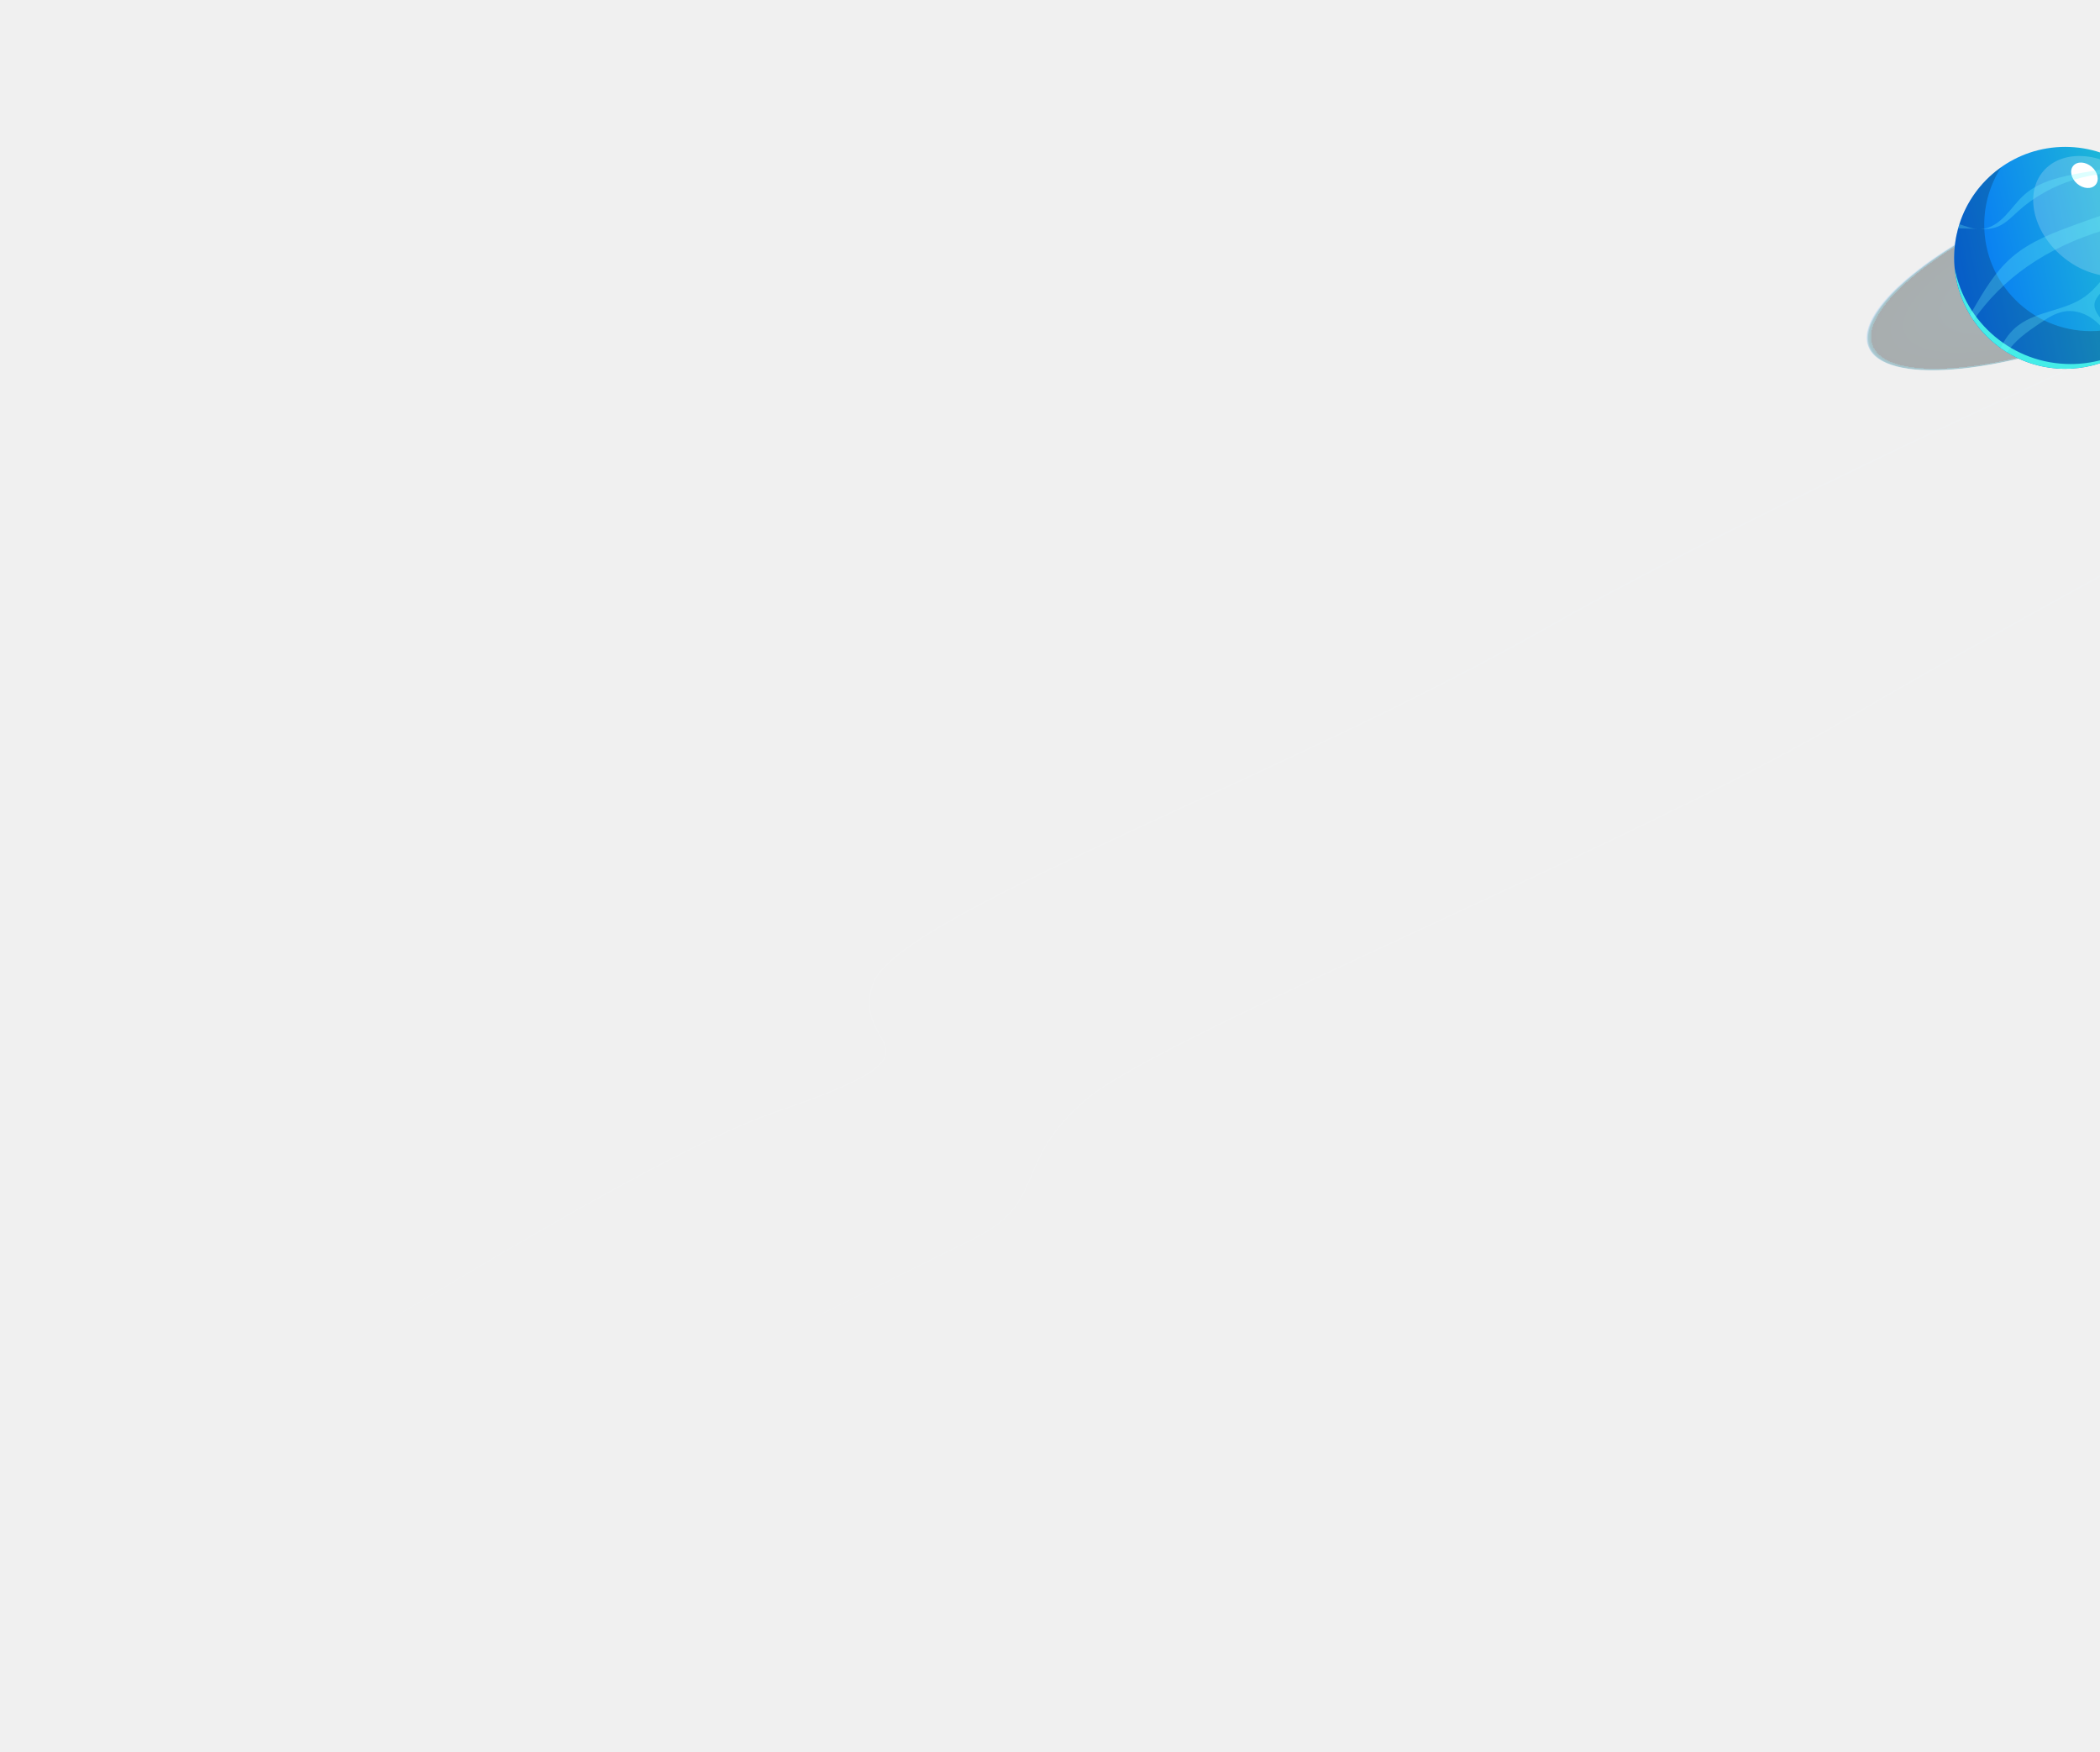
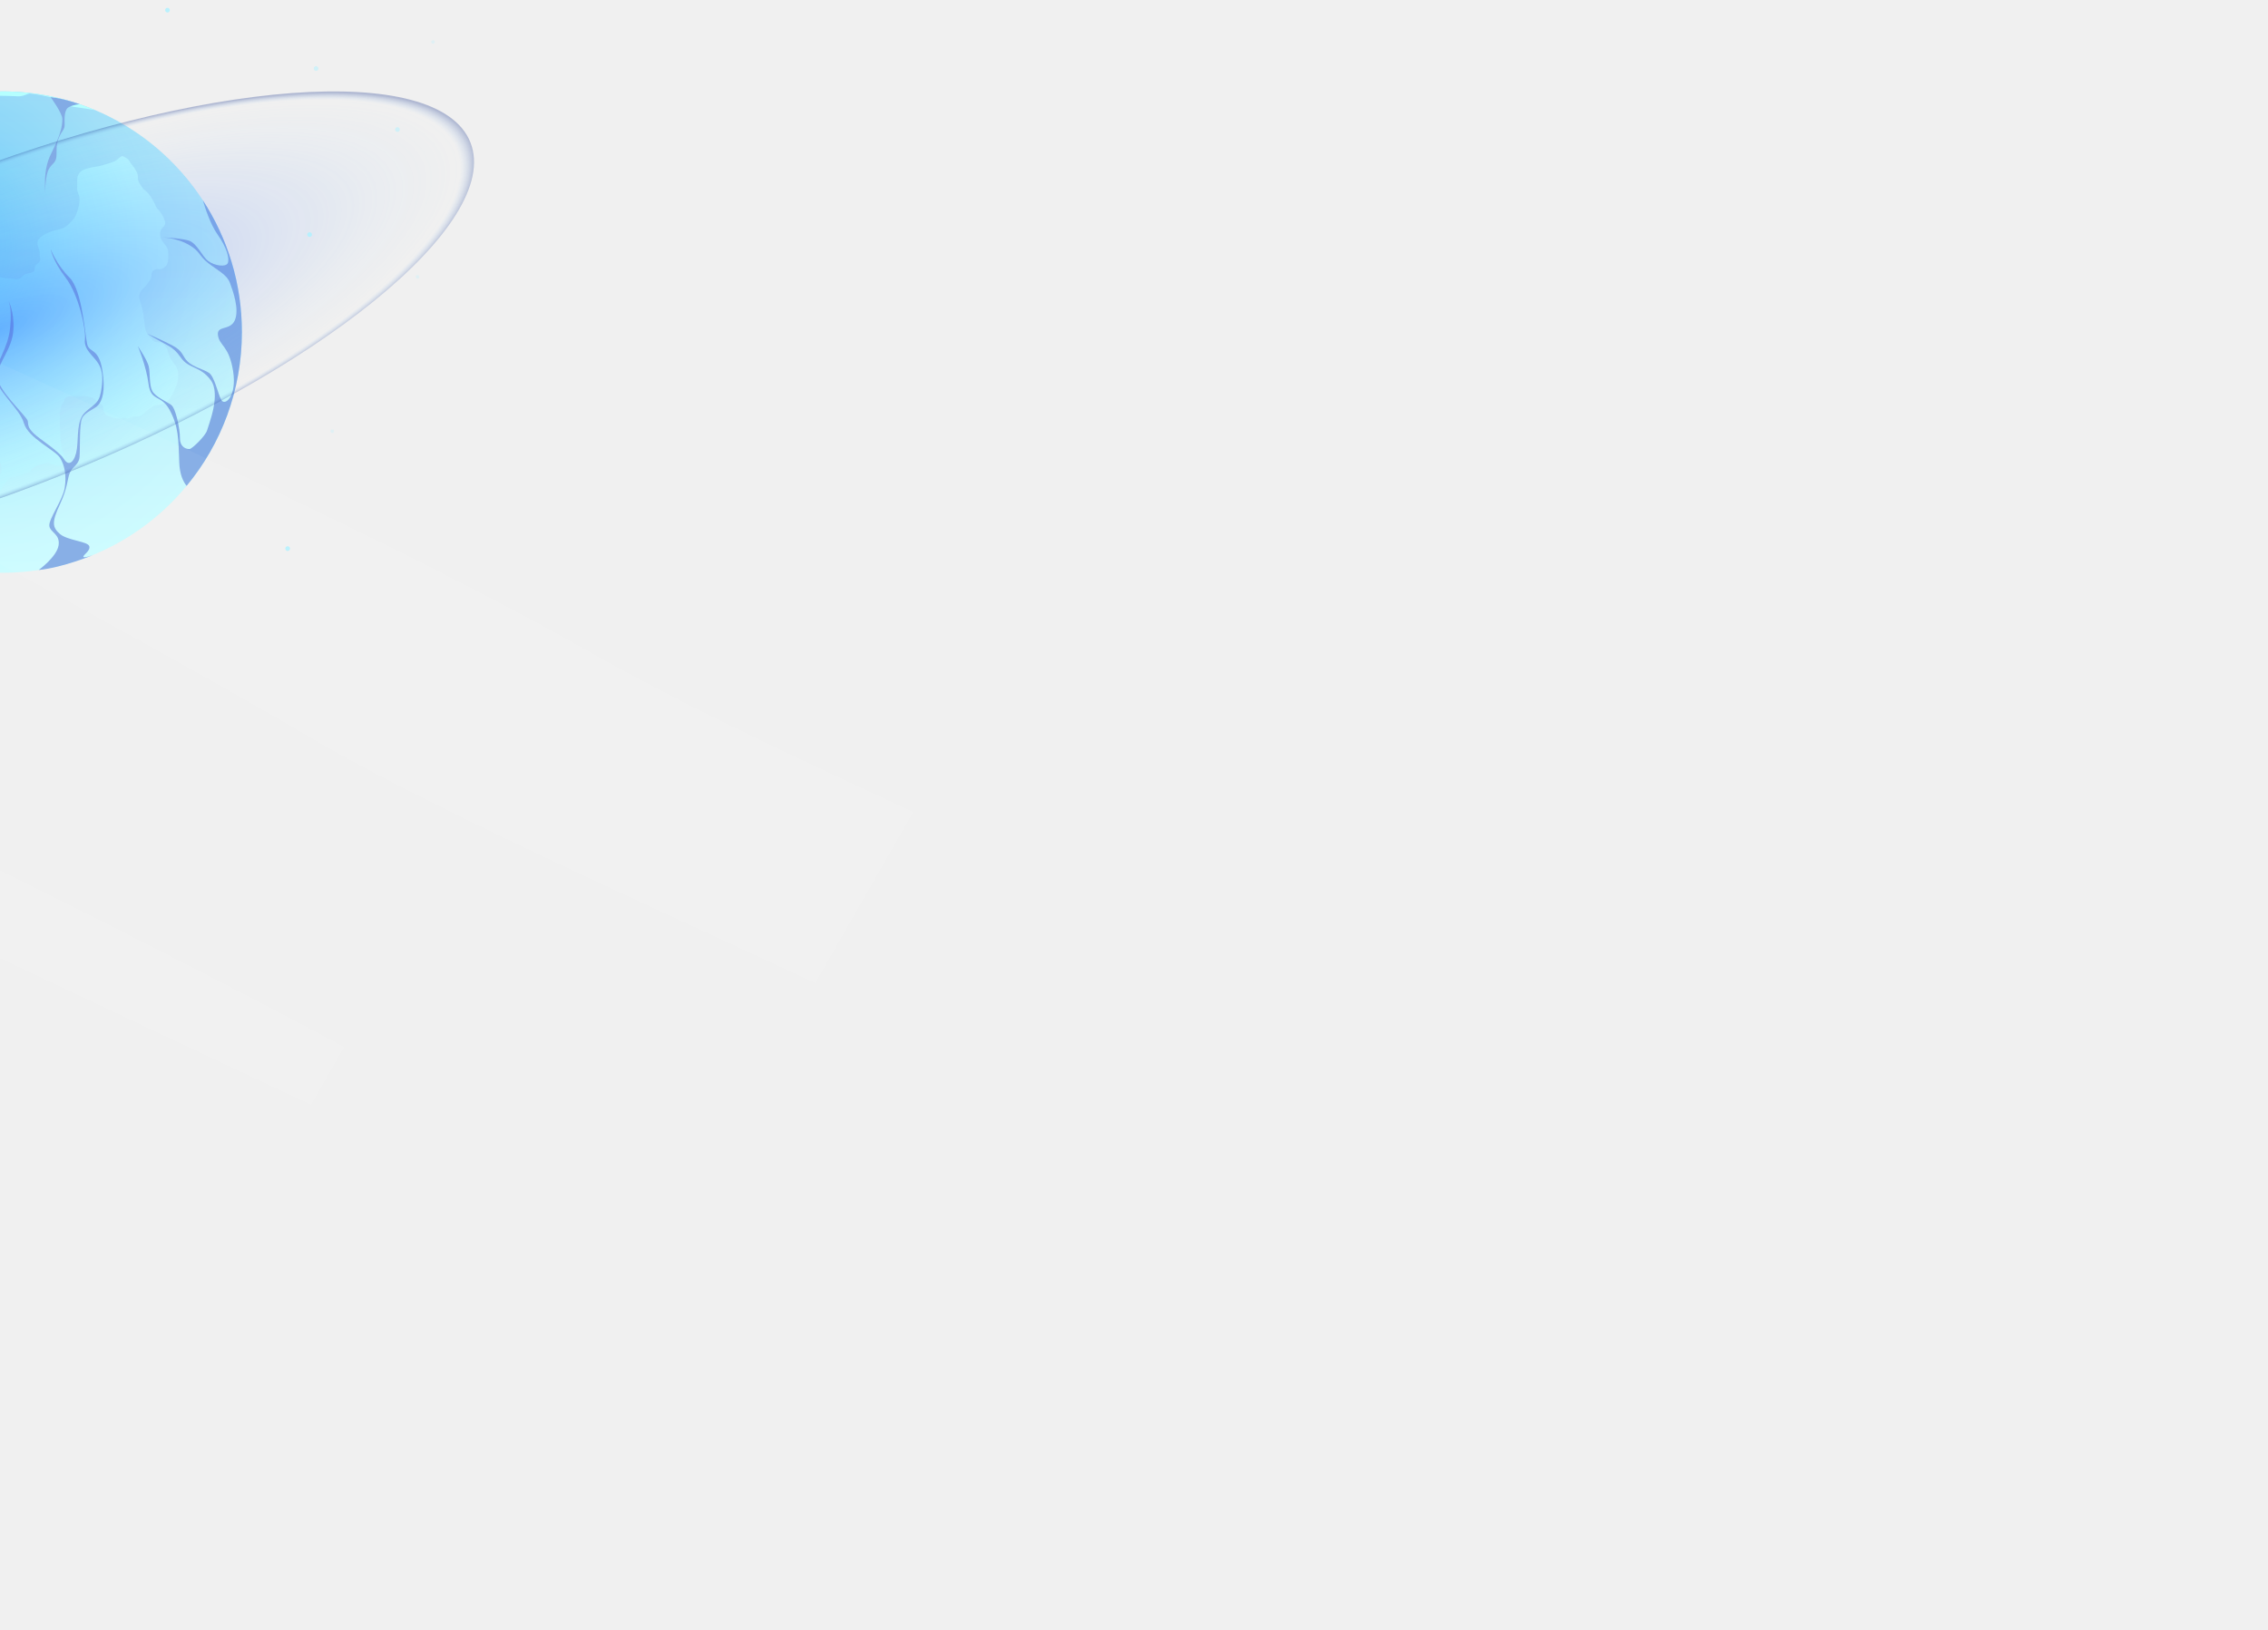
- <svg xmlns="http://www.w3.org/2000/svg" width="1440" height="1201" viewBox="0 0 1440 1201" fill="none">
-   <g style="mix-blend-mode:screen" opacity="0.03">
-     <path d="M1779.82 0C1617.55 72.238 1309.11 212.422 1144.15 306.307C913.471 437.543 592.382 550.705 569.779 609.552C547.175 668.4 646.671 663.866 488.36 718.18C330.049 772.494 -95.062 1066.67 -285.03 1148.16C-320.913 1163.56 -356.646 1181.69 -391 1201H11.538C86.122 1141.73 150.993 1092.37 185.347 1071.21C302.919 998.787 592.381 858.513 655.694 826.808C719.006 795.132 687.35 763.427 750.663 709.113C813.975 654.799 1216.48 491.857 1392.9 387.733C1506.13 320.929 1705.03 213.082 1833 144.447V0H1779.82Z" fill="url(#paint0_linear_396_682)" />
+ <svg xmlns="http://www.w3.org/2000/svg" width="1414" height="1016" viewBox="0 0 1414 1016" fill="none">
+   <g clip-path="url(#clip0_401_681)">
+     <g style="mix-blend-mode:screen" opacity="0.4">
+       <path fill-rule="evenodd" clip-rule="evenodd" d="M131.919 71.171C205.092 144.74 204.575 264.516 130.785 338.723C56.995 412.912 -62.153 413.432 -135.326 339.863C-208.499 266.294 -207.982 146.518 -134.192 72.311C-60.402 -1.895 58.746 -2.398 131.919 71.171Z" fill="url(#paint0_radial_401_681)" />
+     </g>
+     <path fill-rule="evenodd" clip-rule="evenodd" d="M104.454 102.423C161.384 159.662 160.984 252.847 103.57 310.572C46.156 368.298 -46.544 368.7 -103.459 311.461C-160.389 254.222 -159.989 161.037 -102.575 103.312C-45.16 45.586 47.523 45.184 104.454 102.423Z" fill="url(#paint1_radial_401_681)" />
+     <path fill-rule="evenodd" clip-rule="evenodd" d="M150.812 207.076C150.812 243.542 137.872 276.974 116.343 302.978C88.979 336.074 47.74 357.132 1.565 357.132C-68.49 357.132 -127.255 308.594 -143.347 243.157C-146.182 231.588 -147.683 219.5 -147.683 207.076C-147.683 201.56 -147.382 196.145 -146.815 190.78C-146.449 187.41 -145.982 184.107 -145.415 180.804C-133.058 110.471 -71.958 57.004 1.565 57.004C22.043 57.004 41.536 61.162 59.296 68.657C59.313 68.657 59.313 68.657 59.313 68.657C86.894 80.309 110.24 100.042 126.466 124.906C141.857 148.513 150.812 176.747 150.812 207.076Z" fill="url(#paint2_radial_401_681)" />
+     <path opacity="0.1" fill-rule="evenodd" clip-rule="evenodd" d="M150.829 207.076C150.829 289.95 84.009 357.132 1.581 357.132C-68.473 357.132 -127.255 308.611 -143.33 243.173C-142.93 243.727 -142.53 244.263 -142.13 244.816C-141.312 245.956 -140.829 247.113 -140.429 248.438C-140.195 249.192 -140.229 250.064 -140.012 250.768C-139.628 251.992 -138.628 252.629 -139.095 251.171C-138.444 252.546 -138.294 253.82 -137.677 255.161C-136.793 257.139 -136.093 258.933 -135.476 261.029C-134.992 262.706 -134.676 264.449 -134.159 266.109C-133.692 267.618 -132.908 269.026 -132.341 270.519C-130.507 275.18 -127.905 279.052 -125.137 283.16C-124.42 284.216 -124.003 285.457 -123.269 286.48C-122.469 287.57 -121.435 288.559 -120.568 289.632C-119.667 290.772 -118.267 291.593 -117.049 292.348C-115.765 293.136 -114.681 294.125 -113.447 294.98C-111.363 296.439 -108.745 296.875 -106.277 296.858C-103.459 296.841 -100.691 296.003 -97.922 296.724C-93.17 297.981 -92.553 304.201 -90.102 307.722C-89.051 309.231 -87.317 310.07 -85.599 310.539C-83.515 311.092 -81.847 311.83 -80.18 313.138C-78.929 314.127 -77.228 314.881 -75.644 314.948C-73.909 315.015 -74.293 314.06 -74.31 312.584C-74.326 310.405 -75.844 309.298 -77.028 307.588C-77.695 306.632 -77.912 305.66 -78.362 304.604C-78.662 303.916 -79.062 303.548 -78.729 302.76C-77.611 302.86 -76.478 303.799 -75.627 304.503C-73.793 306.029 -71.475 306.934 -69.307 307.923C-68.273 308.376 -67.439 308.829 -66.539 309.499C-66.072 309.852 -65.405 310.572 -64.871 310.807C-63.204 311.495 -61.203 308.795 -60.852 307.437C-60.469 305.878 -61.086 303.581 -62.186 302.491C-64.188 300.479 -65.838 298.3 -67.506 295.986C-69.224 293.605 -71.425 291.292 -72.642 288.609C-73.859 285.91 -74.993 282.707 -74.71 279.69C-74.543 277.812 -73.743 275.833 -73.159 274.056C-72.876 273.168 -72.692 271.776 -72.175 271.005C-71.408 269.865 -69.657 270.032 -68.49 270.25C-66.372 270.653 -63.604 270.653 -61.719 271.726C-59.852 272.799 -58.651 275.263 -56.35 275.565C-52.781 276.051 -49.63 272.983 -47.395 270.703C-45.377 268.641 -42.926 265.17 -39.991 264.349C-38.24 263.863 -36.623 264.969 -34.988 265.405C-34.238 265.606 -33.471 265.958 -32.704 266.059C-31.37 266.243 -30.336 265.556 -29.219 264.936C-26.651 263.51 -24.333 263.628 -21.531 264.365C-20.23 264.718 -19.363 265.589 -18.296 266.327C-16.578 267.534 -14.861 268.708 -13.093 269.865C-11.509 270.887 -10.042 271.826 -9.358 273.654C-9.041 274.526 -9.024 274.861 -9.258 275.8C-9.408 276.403 -9.725 277.225 -9.441 277.845C-8.974 278.818 -7.474 279.12 -6.64 279.656C-5.439 280.427 -4.288 281.366 -3.238 282.322C-0.486 284.82 0.497 287.754 0.814 291.359C0.998 293.387 0.664 295.634 -0.803 297.176C-2.454 298.937 -5.322 298.97 -6.74 300.865C-7.89 302.374 -8.324 304.453 -8.557 306.314C-8.708 307.471 -8.541 308.46 -8.991 309.583C-9.558 310.941 -10.425 312.283 -11.126 313.574C-11.676 314.63 -12.376 315.502 -12.776 316.625C-13.01 317.262 -13.16 317.916 -13.41 318.553C-14.027 320.062 -15.261 321.37 -16.662 322.158C-18.596 323.248 -20.514 324.471 -22.765 324.421C-24.066 324.404 -25.8 324.74 -27.051 324.438C-27.451 324.337 -27.735 324.069 -28.135 323.952C-28.652 323.801 -29.052 323.751 -29.535 323.566C-30.903 323.046 -31.32 322.543 -32.103 321.236C-32.737 320.112 -33.438 319.492 -34.488 318.754C-35.289 318.201 -36.222 317.899 -37.106 317.447C-37.673 317.145 -38.64 317.027 -39.107 316.591C-40.041 315.736 -38.891 314.881 -38.39 314.009C-37.306 312.132 -35.855 310.22 -34.221 308.812C-33.538 308.208 -32.737 307.789 -31.87 307.521C-30.603 307.135 -30.019 307.42 -28.918 307.991C-27.701 308.644 -27.401 309.332 -26.751 310.489C-27.351 310.992 -28.135 311.679 -28.818 311.964C-29.419 312.199 -30.419 312.065 -30.553 312.953C-28.635 315.015 -27.067 316.239 -24.433 314.311C-23.049 313.289 -19.797 311.629 -19.847 309.701C-19.864 308.644 -21.865 307.32 -22.615 306.75C-23.366 306.18 -24.233 305.777 -24.966 305.174C-25.75 304.537 -26.134 303.631 -26.834 302.944C-27.551 302.223 -28.485 301.569 -29.252 300.848C-29.986 300.161 -30.753 299.993 -31.62 299.54C-32.537 299.054 -33.171 298.451 -34.188 298.132C-35.339 297.797 -37.056 297.16 -38.273 297.193C-40.942 297.244 -43.526 299.909 -45.044 301.871C-46.378 303.564 -48.863 306.767 -48.096 309.131C-47.779 310.07 -46.845 310.438 -46.428 311.26C-46.245 311.645 -46.044 312.434 -45.944 312.836C-45.661 314.177 -46.011 315.451 -45.578 316.793C-44.277 320.951 -43.593 325.813 -39.424 327.992C-38.74 328.344 -38.224 328.68 -37.473 328.914C-36.723 329.149 -35.855 329.149 -35.122 329.434C-33.521 330.038 -32.304 330.843 -30.553 331.111C-28.635 331.413 -26.751 331.614 -24.8 331.614C-22.215 331.614 -19.513 331.882 -17.095 330.725C-15.845 330.122 -14.127 329.015 -13.16 328.009C-11.959 326.752 -11.759 325.008 -11.392 323.382C-11.042 321.906 -11.109 319.626 -9.925 318.469C-8.908 317.48 -7.357 317.296 -6.306 316.256C-4.805 314.747 -3.455 312.668 -2.504 310.774C-1.17 308.158 0.614 305.895 1.998 303.33C2.782 301.904 3.949 300.043 5.15 298.903C6.284 297.814 7.885 297.411 9.419 297.244C10.753 297.093 12.204 296.707 13.471 296.238C14.755 295.768 16.189 295.232 17.44 294.645C18.491 294.142 19.308 293.086 20.191 292.264C22.476 290.185 24.994 289.565 27.879 288.978C29.063 288.743 29.863 288.508 31.031 288.877C31.964 289.196 32.865 289.665 33.849 289.883C35.166 290.185 36.884 290.755 38.234 290.353C43.17 288.877 39.785 284.451 38.935 281.182C37.251 274.542 37.351 267.87 37.351 261.079C37.351 258.984 37.001 256.67 37.784 254.708C38.151 253.769 38.251 252.696 38.668 251.791C38.952 251.154 39.685 250.701 39.935 250.098C40.452 248.958 40.152 248.455 41.47 247.801C42.82 247.13 43.954 247.029 45.438 247.029C49.374 247.013 53.776 246.426 57.478 248.019C59.046 248.706 60.296 249.863 61.63 250.869C63.048 251.925 64.148 252.713 64.332 254.608C64.565 256.854 65.583 259.084 67.984 259.721C69.985 260.258 72.169 261.046 74.237 261.046C75.605 261.029 76.972 260.358 78.289 260.576C78.673 260.643 79.157 260.979 79.44 261.012C80.09 261.063 80.774 260.593 81.424 260.358C82.975 259.755 84.159 259.654 85.81 259.671C88.712 259.705 89.562 257.793 91.63 256.05C93.965 254.054 95.949 252.495 99.067 252.445C102.836 252.395 105.604 249.326 107.305 246.242C109.957 241.396 112.475 235.142 110.34 229.694C109.54 227.682 108.006 226.122 106.822 224.328C105.571 222.417 105.004 220.204 104.387 218.058C103.837 216.197 101.819 214.135 99.868 213.615C98.234 213.179 96.449 213.464 95.165 212.19C93.981 210.999 92.581 209.373 91.73 207.915C90.479 205.768 89.979 202.382 89.962 199.934C89.962 199.112 89.746 198.995 89.562 198.358C89.379 197.754 89.662 197.084 89.546 196.463C89.229 194.686 88.678 192.892 88.295 191.065C87.878 189.053 86.694 186.773 86.777 184.694C86.844 183.051 87.828 181.072 89.079 180.05C90.546 178.876 91.613 177.4 92.68 175.824C93.248 174.986 93.798 174.232 94.148 173.293C94.515 172.32 94.348 171.566 94.498 170.577C94.732 169.101 95.966 168.179 97.383 167.894C98.267 167.71 99.184 167.995 100.085 167.861C101.385 167.626 102.619 166.838 103.453 165.849C105.354 163.585 104.937 159.93 104.837 157.13C104.737 154.079 102.719 152.671 101.185 150.357C99.751 148.161 99.134 144.807 100.852 142.527C101.535 141.639 102.536 141.035 102.903 139.845C103.286 138.604 102.519 136.827 102.019 135.687C101.035 133.558 99.668 131.713 98.05 130.053C97.3 129.299 97.2 128.561 96.749 127.622C96.182 126.449 95.432 125.46 94.915 124.252C94.465 123.23 94.048 122.526 93.297 121.754C92.864 121.318 92.681 120.849 92.28 120.396C91.246 119.189 89.796 118.552 88.845 117.194C88.078 116.104 87.178 114.813 86.561 113.606C85.944 112.365 86.01 111.074 85.944 109.733C85.86 107.822 84.91 106.648 83.993 105.106C83.576 104.418 83.225 103.949 82.659 103.312C81.725 102.289 81.158 101.182 80.441 100.026C79.724 98.885 78.439 98.349 77.356 97.762C76.839 97.477 76.705 97.243 76.055 97.377C75.271 97.528 74.054 98.634 73.504 99.154C72.119 100.445 70.469 100.998 68.634 101.618C66.883 102.205 65.116 102.708 63.348 103.211C61.03 103.882 58.662 103.966 56.328 104.536C53.176 105.307 50.291 105.961 48.79 109.046C47.706 111.259 48.157 113.908 48.14 116.322C48.14 117.194 48.04 118.083 48.24 118.921C48.507 120.162 49.174 121.302 49.407 122.542C50.091 125.912 48.99 129.433 47.906 132.585C46.822 135.754 44.755 138.068 42.32 140.314C39.135 143.265 34.316 143.215 30.547 144.908C27.996 146.065 24.143 147.641 23.443 150.692C22.926 152.989 24.227 154.498 24.644 156.577C24.911 157.935 24.61 159.377 24.961 160.651C25.411 162.278 24.894 163.149 23.493 164.29C22.776 164.876 21.942 165.463 21.659 166.419C21.492 166.989 21.726 167.559 21.609 168.112C21.409 169.118 20.458 169.839 19.541 170.091C18.007 170.526 16.373 170.526 14.939 171.465C13.638 172.32 13.104 173.645 11.503 173.98C10.253 174.265 9.319 174.014 8.018 173.863C5.85 173.595 3.682 173.645 1.531 173.192C-2.254 172.404 -5.773 171.734 -9.691 171.918C-12.776 172.069 -14.527 172.907 -17.446 171.18C-19.297 170.074 -21.131 168.833 -23.049 167.844C-25.25 166.737 -27.634 165.949 -29.936 165.044C-33.421 163.652 -37.039 162.915 -40.625 161.909C-44.277 160.886 -46.828 157.617 -49.38 155.085C-51.898 152.62 -54.049 149.569 -54.916 146.082C-55.483 143.768 -55.233 142.125 -54.932 139.845C-54.249 134.781 -56.817 130.154 -56.016 125.124C-55.183 119.893 -54.816 114.562 -52.665 109.649C-51.714 107.503 -50.13 105.827 -49.063 103.781C-47.945 101.602 -45.828 100.646 -43.71 99.674C-42.209 98.986 -40.341 98.131 -38.657 98.181C-36.539 98.248 -37.139 99.523 -36.439 100.964C-35.922 101.987 -35.055 102.658 -34.188 103.429C-32.404 105.022 -29.886 103.429 -28.135 102.323C-26.1 101.048 -23.315 98.701 -20.731 99.321C-18.746 99.808 -16.962 100.663 -15.111 99.355C-13.877 98.5 -12.976 96.89 -13.894 95.381C-15.428 92.85 -19.096 92.766 -21.648 92.799C-24.683 92.816 -27.684 92.682 -30.703 93.135C-32.57 93.42 -34.388 93.856 -36.239 93.487C-38.273 93.085 -39.891 91.995 -41.742 91.19C-44.844 89.865 -47.445 91.073 -50.38 92.213C-53.949 93.588 -57.401 96.035 -58.968 99.59C-60.285 102.624 -59.568 105.894 -59.885 109.046C-60.019 110.471 -60.235 112.013 -60.686 113.371C-61.386 115.534 -62.887 117.244 -64.237 119.021C-66.656 122.19 -67.956 125.51 -67.256 129.433C-66.956 131.126 -67.039 132.015 -67.806 133.541C-68.406 134.765 -69.64 136.223 -69.974 137.531C-70.324 138.872 -69.374 139.09 -68.39 139.895C-67.222 140.834 -66.055 142.477 -65.755 143.969C-64.971 147.674 -66.789 151.195 -69.691 153.375C-71.608 154.817 -74.226 155.336 -75.594 157.415C-76.311 158.539 -76.961 159.712 -77.645 160.852C-78.745 162.68 -80.213 163.703 -82.097 164.608C-84.182 165.58 -86.533 165.748 -88.201 167.408C-89.168 168.364 -89.501 169.286 -90.068 170.543C-90.952 172.438 -92.019 174.215 -93.02 176.042C-93.987 177.836 -94.954 179.044 -96.755 180.066C-98.856 181.257 -100.957 182.33 -102.992 183.654C-105.176 185.079 -106.594 187.158 -108.411 188.969C-110.529 191.065 -112.914 191.769 -115.715 192.406C-119.834 193.328 -124.02 194.468 -128.205 195.072C-131.874 195.592 -135.076 195.374 -138.561 194.15C-141.363 193.177 -144.081 192.087 -146.699 190.713C-138.744 115.568 -75.394 57.004 1.581 57.004C84.009 57.004 150.829 124.185 150.829 207.076Z" fill="url(#paint3_linear_401_681)" />
+     <path fill-rule="evenodd" clip-rule="evenodd" d="M59.313 68.656C58.913 68.589 52.192 67.433 46.072 66.645C39.736 65.823 40.886 63.157 35.383 61.581C29.88 60.005 19.825 58.111 18.174 58.379C16.54 58.664 14.589 60.173 10.97 60.039C7.368 59.905 0.765 59.519 -4.005 59.871C-8.791 60.223 -16.745 58.127 -19.58 60.475C-22.431 62.805 -33.07 65.79 -41.041 68.07C-49.012 70.316 -50.83 71.423 -56.767 74.826C-62.686 78.23 -65.305 82.673 -72.208 87.367C-79.112 92.062 -82.397 90.586 -87 91.609C-91.602 92.615 -90.285 92.917 -97.238 98.181C-104.176 103.446 -104.426 108.459 -107.994 113.036C-111.546 117.63 -120.001 124.336 -120.001 124.336L-125.487 134.899L-130.039 142.762C-130.039 142.762 -126.771 147.758 -133.825 155.689C-140.862 163.619 -145.331 180.854 -145.331 180.854L-145.431 180.804C-133.058 110.471 -71.958 57.004 1.565 57.004C22.043 57.004 41.536 61.162 59.313 68.656Z" fill="#B5FFFF" />
+     <path fill-rule="evenodd" clip-rule="evenodd" d="M24.127 355.421C24.127 355.421 35.466 347.156 36.534 339.997C37.601 332.838 31.114 332.016 30.747 327.808C30.364 323.583 39.085 311.813 40.319 304.319C41.553 296.824 40.386 290.068 37.351 285.356C34.316 280.628 17.473 273.084 14.889 263.812C12.287 254.524 -2.938 243.24 -2.721 234.187C-2.504 225.133 4.917 217.756 6.301 204.578C7.685 191.4 5.167 187.443 5.167 187.443C5.167 187.443 9.019 193.764 8.352 205.634C7.701 217.521 -1.053 225.72 -1.687 234.187C-2.337 242.637 16.923 259.688 17.323 262.571C17.724 265.438 17.373 266.428 20.759 269.982C24.144 273.536 36.751 281.165 39.969 286.362C43.204 291.56 46.973 287.318 47.956 279.773C48.94 272.229 47.74 262.152 52.943 257.19C58.145 252.227 61.514 251.892 62.865 244.632C64.215 237.372 64.349 231.437 61.247 226.558C58.145 221.679 52.192 218.091 52.943 211.704C53.71 205.316 49.107 183.822 40.886 173.092C32.665 162.361 31.564 155.253 31.564 155.253C31.564 155.253 35.3 165.144 43.354 173.092C51.408 181.022 53.043 209.943 54.46 214.973C55.894 220.019 61.514 217.052 63.765 230.599C66.016 244.146 63.515 249.98 61.23 252.596C58.946 255.211 53.143 256.787 51.225 260.71C49.307 264.617 50.074 280.209 49.574 285.071C49.09 289.934 45.422 290.621 43.638 294.561C41.853 298.518 42.504 303.514 37.334 314.563C32.165 325.611 32.648 328.864 37.334 332.938C42.02 337.012 54.61 337.549 55.627 340.5C56.645 343.45 51.692 346.066 52.009 347.173C52.325 348.262 58.329 345.949 58.329 345.949C58.329 345.949 39.735 353.812 24.127 355.421Z" fill="#82ABE5" />
+     <path fill-rule="evenodd" clip-rule="evenodd" d="M150.812 207.076C150.812 243.542 137.872 276.973 116.343 302.977C114.209 300.328 112.041 295.852 111.758 288.475C111.224 273.335 111.307 266.008 105.838 255.781C100.351 245.571 94.048 250.735 92.597 239.384C91.213 228.402 86.194 216.482 85.877 215.744C86.311 216.364 91.997 224.831 92.797 228.671C93.615 232.678 92.981 240.004 94.932 243.76C96.85 247.516 103.97 250.399 106.772 252.529C109.556 254.658 112.191 267.098 112.191 273.184C112.191 279.27 116.56 280.125 118.244 279.958C119.929 279.79 128.3 271.558 129.117 268.305C129.951 265.086 137.988 245.839 131.318 236.936C124.681 228.034 117.661 230.163 112.641 222.819C107.605 215.493 104.554 215.979 91.697 208.015C92.714 208.451 101.119 212.072 107.589 215.476C114.492 219.114 113.492 222.115 117.127 225.552C120.746 229.006 126.832 230.18 130.284 232.493C133.719 234.807 135.754 245.235 137.955 249.36C140.14 253.484 147.86 247.147 145.309 231.303C142.774 215.459 136.905 215.761 135.904 209.172C134.887 202.6 143.458 206.456 146.393 199.716C149.328 192.993 145.342 181.709 143.391 176.445C141.44 171.197 135.954 168.816 129.817 164.055C123.697 159.276 125.015 156.711 117.277 152.386C111.274 149.016 104.137 148.194 101.269 147.993C104.637 148.144 113.625 148.714 117.744 150.038C122.864 151.698 125.915 159.796 129.817 162.747C133.703 165.731 140.89 166.72 142.024 164.055C143.191 161.372 141.49 154.448 135.654 146.233C131.218 139.996 127.816 129.517 126.449 124.873C141.857 148.513 150.812 176.747 150.812 207.076Z" fill="#82ABE5" />
+     <path fill-rule="evenodd" clip-rule="evenodd" d="M31.548 60.609C31.548 60.609 38.868 70.467 38.868 74.223C38.868 83.327 33.315 92.263 30.964 97.729C28.012 104.603 28.063 112.181 28.063 112.181V120.715C28.063 120.715 28.229 111.577 29.713 107.118C31.198 102.658 34.149 102.306 34.966 98.919C35.783 95.532 34.483 91.425 36.534 86.294C38.585 81.164 40.403 81.047 40.303 77.543C40.219 74.055 39.869 68.355 43.004 66.745C46.139 65.136 49.674 64.968 49.674 64.968C49.674 64.968 39.802 61.38 31.548 60.609Z" fill="#82ABE5" />
+     <g opacity="0.3">
+       <g style="mix-blend-mode:screen">
+         <path fill-rule="evenodd" clip-rule="evenodd" d="M35.69 297.342C-126.514 361.724 -274.16 372.772 -294.088 322.022C-314.032 271.271 -198.686 177.935 -36.482 113.554C125.722 49.173 273.369 38.124 293.296 88.874C313.224 139.625 197.895 232.961 35.69 297.342Z" fill="url(#paint4_radial_401_681)" />
+       </g>
+     </g>
+     <path opacity="0.25" d="M261.418 172.616C261.418 173.218 260.931 173.716 260.323 173.716C259.723 173.716 259.227 173.227 259.227 172.616C259.227 172.013 259.714 171.515 260.323 171.515C260.931 171.515 261.418 172.004 261.418 172.616Z" fill="#AFF1FF" />
+     <path opacity="0.25" d="M208.257 268.891C208.257 269.494 207.77 269.992 207.161 269.992C206.561 269.992 206.065 269.502 206.065 268.891C206.065 268.288 206.552 267.791 207.161 267.791C207.77 267.791 208.257 268.28 208.257 268.891Z" fill="#AFF1FF" />
+     <path opacity="0.5" d="M249.261 80.753C249.261 81.565 248.609 82.22 247.8 82.22C246.991 82.22 246.339 81.565 246.339 80.753C246.339 79.94 246.991 79.285 247.8 79.285C248.609 79.285 249.261 79.94 249.261 80.753Z" fill="#AFF1FF" />
+     <path opacity="0.85" d="M194.488 146.285C194.488 147.097 193.836 147.752 193.027 147.752C192.219 147.752 191.566 147.097 191.566 146.285C191.566 145.472 192.219 144.817 193.027 144.817C193.836 144.826 194.488 145.481 194.488 146.285Z" fill="#AFF1FF" />
+     <path opacity="0.85" d="M180.795 342.071C180.795 342.883 180.143 343.538 179.334 343.538C178.525 343.538 177.873 342.883 177.873 342.071C177.873 341.259 178.525 340.604 179.334 340.604C180.143 340.612 180.795 341.268 180.795 342.071Z" fill="#AFF1FF" />
+     <path opacity="0.5" d="M198.515 42.728C198.515 43.54 197.863 44.195 197.055 44.195C196.246 44.195 195.594 43.54 195.594 42.728C195.594 41.916 196.246 41.261 197.055 41.261C197.863 41.27 198.515 41.925 198.515 42.728Z" fill="#AFF1FF" />
+     <path opacity="0.85" d="M105.885 6.322C105.885 7.134 105.233 7.789 104.424 7.789C103.616 7.789 102.963 7.134 102.963 6.322C102.963 5.509 103.616 4.854 104.424 4.854C105.233 4.854 105.885 5.509 105.885 6.322Z" fill="#AFF1FF" />
+     <path opacity="0.25" d="M271.084 26.18C271.084 26.783 270.597 27.281 269.989 27.281C269.38 27.281 268.893 26.792 268.893 26.18C268.893 25.578 269.38 25.08 269.989 25.08C270.597 25.08 271.084 25.569 271.084 26.18Z" fill="#AFF1FF" />
  </g>
-   <g style="mix-blend-mode:screen" opacity="0.15">
-     <path d="M1579.02 180.5H1621.5V296.725C1517.8 352.337 1356.83 439.613 1265.15 493.695C1195.68 534.694 1082.9 586.961 979.43 634.917C976.493 636.278 973.565 637.635 970.645 638.988C917.74 663.511 867.69 686.777 827.661 706.662C807.646 716.605 790.131 725.705 776.013 733.697C761.904 741.684 751.161 748.58 744.709 754.114C720.323 775.031 713.251 791.849 707.116 806.441C706.775 807.251 706.437 808.055 706.1 808.852C702.896 816.411 699.713 823.344 694.153 829.987C688.596 836.627 680.64 843.005 667.862 849.398C660.08 853.294 648.078 859.217 632.982 866.666C548.599 908.304 367.552 997.64 286.724 1047.42C258.879 1064.57 206.351 1104.54 145.982 1152.5H-178.086C-150.775 1137.22 -122.414 1122.87 -93.94 1110.65C-21.093 1079.4 94.384 1009.6 209.397 940.071C215.955 936.107 222.512 932.143 229.06 928.187C289.754 891.519 349.638 855.544 402.365 825.985C455.101 796.422 500.644 773.297 532.665 762.312C564.733 751.312 583.792 743.276 594.611 736.656C600.02 733.346 603.412 730.364 605.332 727.506C607.267 724.625 607.694 721.887 607.214 719.128C606.741 716.402 605.385 713.672 603.812 710.789C603.509 710.234 603.198 709.674 602.883 709.105C601.547 706.695 600.132 704.142 598.937 701.315C596.002 694.368 594.414 685.793 598.939 674.013C601.177 668.187 607.151 661.611 616.371 654.343C625.574 647.088 637.944 639.195 652.878 630.72C682.744 613.771 722.805 594.526 768.153 573.441C783.044 566.517 798.505 559.395 814.361 552.091C895.056 514.918 985.978 473.034 1064.1 428.592L1063.86 428.157L1064.1 428.592C1197.71 352.563 1447.51 239.04 1579.02 180.5Z" stroke="url(#paint1_linear_396_682)" />
+   <g style="mix-blend-mode:screen" opacity="0.05">
+     <path d="M-72.582 194C38.539 243.442 249.759 339.388 362.728 403.646C520.696 493.468 740.578 570.919 756.057 611.196C771.535 651.473 703.401 648.37 811.812 685.544C920.224 722.718 1211.34 924.062 1341.43 979.833C1366 990.375 1390.47 1002.79 1414 1016H1138.34C1087.27 975.435 1042.84 941.652 1019.32 927.165C938.803 877.599 740.578 781.592 697.222 759.892C653.865 738.212 675.543 716.512 632.187 679.338C588.83 642.164 313.192 530.642 192.381 459.376C114.844 413.653 -21.363 339.84 -109 292.864V194H-72.582Z" fill="url(#paint5_linear_401_681)" />
  </g>
-   <g opacity="0.3">
-     <g style="mix-blend-mode:screen">
-       <path fill-rule="evenodd" clip-rule="evenodd" d="M1450.54 225.176C1367.22 257.921 1291.39 263.54 1281.15 237.728C1270.91 211.916 1330.15 164.444 1413.47 131.699C1496.78 98.954 1572.61 93.335 1582.85 119.147C1593.09 144.959 1533.85 192.431 1450.54 225.176Z" fill="url(#paint2_radial_396_682)" />
-     </g>
+   <g style="mix-blend-mode:screen" opacity="0.05">
+     <path d="M-109 489C77.219 579.232 399.724 742.362 385.086 760.972C373.383 775.86 613.619 907.117 820 1016H679.545C576.581 957.723 476.347 899.59 427.729 867.429C305.753 786.759 290.703 734.774 243.03 712.36C214.655 699.035 33.261 613.327 -109 546.084V489Z" fill="url(#paint6_linear_401_681)" />
  </g>
-   <path d="M1492.34 176.81C1492.34 177.906 1492.33 179.003 1492.27 180.082C1491.14 207.066 1475.94 230.393 1453.82 242.98C1452.79 243.572 1451.71 244.146 1450.63 244.703C1440.29 249.978 1428.58 252.92 1416.16 252.92C1401.54 252.92 1387.89 248.812 1376.28 241.674C1374.77 240.734 1373.29 239.742 1371.86 238.715C1364.6 233.51 1358.26 227.068 1353.23 219.67C1352.39 218.468 1351.59 217.215 1350.83 215.962C1343.97 204.542 1340 191.137 1340 176.827C1340 169.829 1340.94 163.057 1342.72 156.616C1342.98 155.675 1343.26 154.701 1343.57 153.778C1353.32 123.017 1382.15 100.734 1416.16 100.734C1433.05 100.734 1448.66 106.235 1461.29 115.531C1462.91 116.697 1464.47 117.951 1465.99 119.257C1473.19 125.506 1479.23 133.079 1483.71 141.592C1485.14 144.36 1486.44 147.215 1487.52 150.157C1489.54 155.501 1490.95 161.124 1491.7 166.974C1492.13 170.212 1492.34 173.502 1492.34 176.81Z" fill="url(#paint3_linear_396_682)" />
-   <path opacity="0.25" d="M1433.69 227.085C1393.34 227.085 1360.63 194.392 1360.63 154.074C1360.63 139.59 1364.88 126.098 1372.15 114.747C1352.73 128.535 1340.02 151.184 1340.02 176.827C1340.02 218.851 1374.12 252.937 1416.18 252.937C1448.89 252.937 1476.78 232.325 1487.57 203.41C1474.2 217.963 1455.02 227.085 1433.69 227.085Z" fill="#0B1C37" />
-   <g style="mix-blend-mode:lighten">
-     <path d="M1419.84 249.665C1380.35 249.665 1347.49 221.393 1340.37 184.017C1343.99 222.681 1376.54 252.937 1416.18 252.937C1432.74 252.937 1448.06 247.645 1460.55 238.68C1448.59 245.643 1434.69 249.665 1419.84 249.665Z" fill="#45EDE8" />
-   </g>
-   <path opacity="0.2" d="M1473.37 178.957C1486.27 163.8 1480.54 137.742 1460.58 120.756C1440.62 103.77 1413.98 102.288 1401.08 117.445C1388.18 132.602 1393.91 158.66 1413.87 175.646C1433.83 192.632 1460.47 194.115 1473.37 178.957Z" fill="white" />
-   <path d="M1434.29 114.399C1438.52 118.003 1439.72 123.521 1436.97 126.725C1434.23 129.928 1428.59 129.614 1424.36 126.011C1420.13 122.407 1418.93 116.889 1421.68 113.686C1424.43 110.482 1430.07 110.796 1434.29 114.399Z" fill="white" />
-   <path opacity="0.25" d="M1487.54 150.174C1472.7 152.577 1457.4 153.447 1442.73 157.852C1423.85 163.509 1405.73 171.779 1389.59 183.129C1375.53 193.017 1363.03 205.482 1353.23 219.67C1352.39 218.469 1351.59 217.215 1350.83 215.962C1351.47 214.83 1352.13 213.681 1352.79 212.567C1360.28 199.719 1367.92 186.646 1379.08 176.827C1392 165.459 1408.59 159.349 1424.76 153.482C1440.76 147.668 1464.31 138.876 1483.72 141.609C1485.15 144.36 1486.46 147.215 1487.54 150.174Z" fill="#76FFFF" />
-   <path opacity="0.25" d="M1492.34 176.809C1492.34 177.906 1492.32 179.003 1492.27 180.082C1478.69 177.488 1464.47 179.281 1453.52 187.429C1448.3 191.328 1444.1 196.429 1439.96 201.46C1438.39 203.375 1436.77 205.394 1436.32 207.832C1435.43 212.654 1439.3 216.884 1442.4 220.697C1447.71 227.242 1451.4 234.902 1453.82 242.98C1452.79 243.572 1451.71 244.146 1450.63 244.703C1449.43 239.219 1447.57 233.979 1444.66 229.175C1438.58 219.095 1426.9 211.574 1415.33 213.646C1409.13 214.743 1403.71 218.346 1398.51 221.863C1390.24 227.434 1381.59 233.527 1376.28 241.691C1374.76 240.751 1373.28 239.759 1371.86 238.732C1374.57 232.656 1378.52 227.277 1383.85 223.221C1397.32 213.019 1416.51 213.176 1430.07 203.131C1436.77 198.187 1441.58 191.102 1447.51 185.218C1457.66 175.173 1471.43 168.993 1485.64 167.565C1487.14 167.426 1489.31 167.165 1491.71 167.008C1492.13 170.211 1492.34 173.502 1492.34 176.809Z" fill="#76FFFF" />
-   <path opacity="0.25" d="M1355.82 157.12C1354.26 157.033 1352.72 156.911 1351.17 156.79C1349.22 156.633 1345.97 156.772 1342.71 156.615C1342.97 155.675 1343.25 154.7 1343.57 153.778C1347.62 155.031 1351.73 156.737 1355.82 157.12Z" fill="#76FFFF" />
-   <path opacity="0.25" d="M1466 119.257C1436.65 115.688 1405.73 125.019 1383.8 144.9C1379.5 148.799 1375.37 153.169 1369.99 155.38C1366.13 156.964 1361.95 157.312 1357.76 157.208C1358.14 157.208 1358.54 157.173 1358.92 157.138C1365.28 156.529 1370.78 152.455 1375.18 147.824C1379.57 143.211 1383.26 137.884 1388.01 133.636C1398.91 123.922 1414.07 120.945 1428.45 118.351C1439.14 116.402 1450.58 114.643 1461.3 115.531C1462.92 116.698 1464.49 117.951 1466 119.257Z" fill="#76FFFF" />
  <defs>
-     <linearGradient id="paint0_linear_396_682" x1="358.644" y1="858.525" x2="1402.43" y2="261.182" gradientUnits="userSpaceOnUse">
-       <stop stop-color="#051345" />
-       <stop offset="0.156" stop-color="#051345" />
+     <radialGradient id="paint0_radial_401_681" cx="0" cy="0" r="1" gradientUnits="userSpaceOnUse" gradientTransform="translate(-1.70289 205.516) rotate(-45.1547) scale(189.479 187.865)">
+       <stop offset="0.212" stop-color="#16CCFF" />
+       <stop offset="0.284" stop-color="#15C7F9" />
+       <stop offset="0.384" stop-color="#14B9E7" />
+       <stop offset="0.498" stop-color="#11A2CA" />
+       <stop offset="0.624" stop-color="#0E81A2" />
+       <stop offset="0.76" stop-color="#09586E" stop-opacity="0" />
+       <stop offset="0.902" stop-color="#04262F" stop-opacity="0" />
+       <stop offset="1" stop-opacity="0" />
+     </radialGradient>
+     <radialGradient id="paint1_radial_401_681" cx="0" cy="0" r="1" gradientUnits="userSpaceOnUse" gradientTransform="translate(0.494772 206.942) rotate(-45.1547) scale(147.421 146.165)">
+       <stop stop-color="#5B40FF" />
+       <stop offset="0.22" stop-color="#3FCAFC" />
+       <stop offset="0.356" stop-color="#3DC3F4" />
+       <stop offset="0.469" stop-color="#3AB8E5" />
+       <stop offset="0.57" stop-color="#34A7D1" />
+       <stop offset="0.662" stop-color="#2E92B6" />
+       <stop offset="0.748" stop-color="#267896" />
+       <stop offset="0.829" stop-color="#1C596F" />
+       <stop offset="0.907" stop-color="#103442" />
+       <stop offset="0.979" stop-color="#040D10" />
+       <stop offset="1" />
+     </radialGradient>
+     <radialGradient id="paint2_radial_401_681" cx="0" cy="0" r="1" gradientUnits="userSpaceOnUse" gradientTransform="translate(-37.7887 154.045) scale(308.983 310.655)">
+       <stop stop-color="#5ECEFF" />
+       <stop offset="0.119" stop-color="#7DDCFF" />
+       <stop offset="0.258" stop-color="#9AE9FF" />
+       <stop offset="0.406" stop-color="#B1F3FF" />
+       <stop offset="0.566" stop-color="#C1FAFF" />
+       <stop offset="0.747" stop-color="#CAFEFF" />
+       <stop offset="0.994" stop-color="#CDFFFF" />
+     </radialGradient>
+     <linearGradient id="paint3_linear_401_681" x1="2.006" y1="357.126" x2="2.006" y2="57.008" gradientUnits="userSpaceOnUse">
+       <stop stop-color="white" />
+       <stop offset="1" stop-color="#021FB6" />
+     </linearGradient>
+     <radialGradient id="paint4_radial_401_681" cx="0" cy="0" r="1" gradientUnits="userSpaceOnUse" gradientTransform="translate(-0.39967 205.451) rotate(68.5624) scale(98.7263 315.992)">
+       <stop stop-color="#003CFF" />
+       <stop offset="0.969" stop-color="#8DC4FF" stop-opacity="0" />
+       <stop offset="1" stop-color="#1A378D" />
+     </radialGradient>
+     <linearGradient id="paint5_linear_401_681" x1="900.642" y1="781.6" x2="186.048" y2="372.426" gradientUnits="userSpaceOnUse">
+       <stop />
+       <stop offset="0.038" stop-color="#101010" />
+       <stop offset="0.194" stop-color="#4F4F4F" />
      <stop offset="0.348" stop-color="#848484" />
      <stop offset="0.497" stop-color="#B0B0B0" />
      <stop offset="0.639" stop-color="#D3D3D3" />
      <stop offset="0.774" stop-color="#EBEBEB" />
      <stop offset="0.898" stop-color="#FAFAFA" />
-       <stop offset="1" stop-color="#051345" />
+       <stop offset="1" stop-color="white" />
    </linearGradient>
-     <linearGradient id="paint1_linear_396_682" x1="721" y1="180" x2="721" y2="1153" gradientUnits="userSpaceOnUse">
-       <stop stop-color="#097EF4" />
-       <stop offset="1" stop-color="white" stop-opacity="0" />
+     <linearGradient id="paint6_linear_401_681" x1="431.017" y1="824.141" x2="-28.67" y2="560.818" gradientUnits="userSpaceOnUse">
+       <stop />
+       <stop offset="0.038" stop-color="#101010" />
+       <stop offset="0.194" stop-color="#4F4F4F" />
+       <stop offset="0.348" stop-color="#848484" />
+       <stop offset="0.497" stop-color="#B0B0B0" />
+       <stop offset="0.639" stop-color="#D3D3D3" />
+       <stop offset="0.774" stop-color="#EBEBEB" />
+       <stop offset="0.898" stop-color="#FAFAFA" />
+       <stop offset="1" stop-color="white" />
    </linearGradient>
-     <radialGradient id="paint2_radial_396_682" cx="0" cy="0" r="1" gradientUnits="userSpaceOnUse" gradientTransform="translate(1432 178.439) rotate(68.3703) scale(50.2797 162.088)">
-       <stop />
-       <stop offset="0" stop-color="#000506" />
-       <stop offset="0.026" stop-color="#002932" />
-       <stop offset="0.98" stop-color="#001217" />
-       <stop offset="0.98" stop-color="#004858" />
-       <stop offset="0.992" stop-color="#006F89" />
-       <stop offset="1" stop-color="#8DC4FF" />
-     </radialGradient>
-     <linearGradient id="paint3_linear_396_682" x1="1340" y1="285.894" x2="1541.95" y2="242.538" gradientUnits="userSpaceOnUse">
-       <stop stop-color="#0066FF" />
-       <stop offset="1" stop-color="#2CE0C5" />
-     </linearGradient>
+     <clipPath id="clip0_401_681">
+       <rect width="617" height="394" fill="white" transform="translate(-303)" />
+     </clipPath>
  </defs>
</svg>
